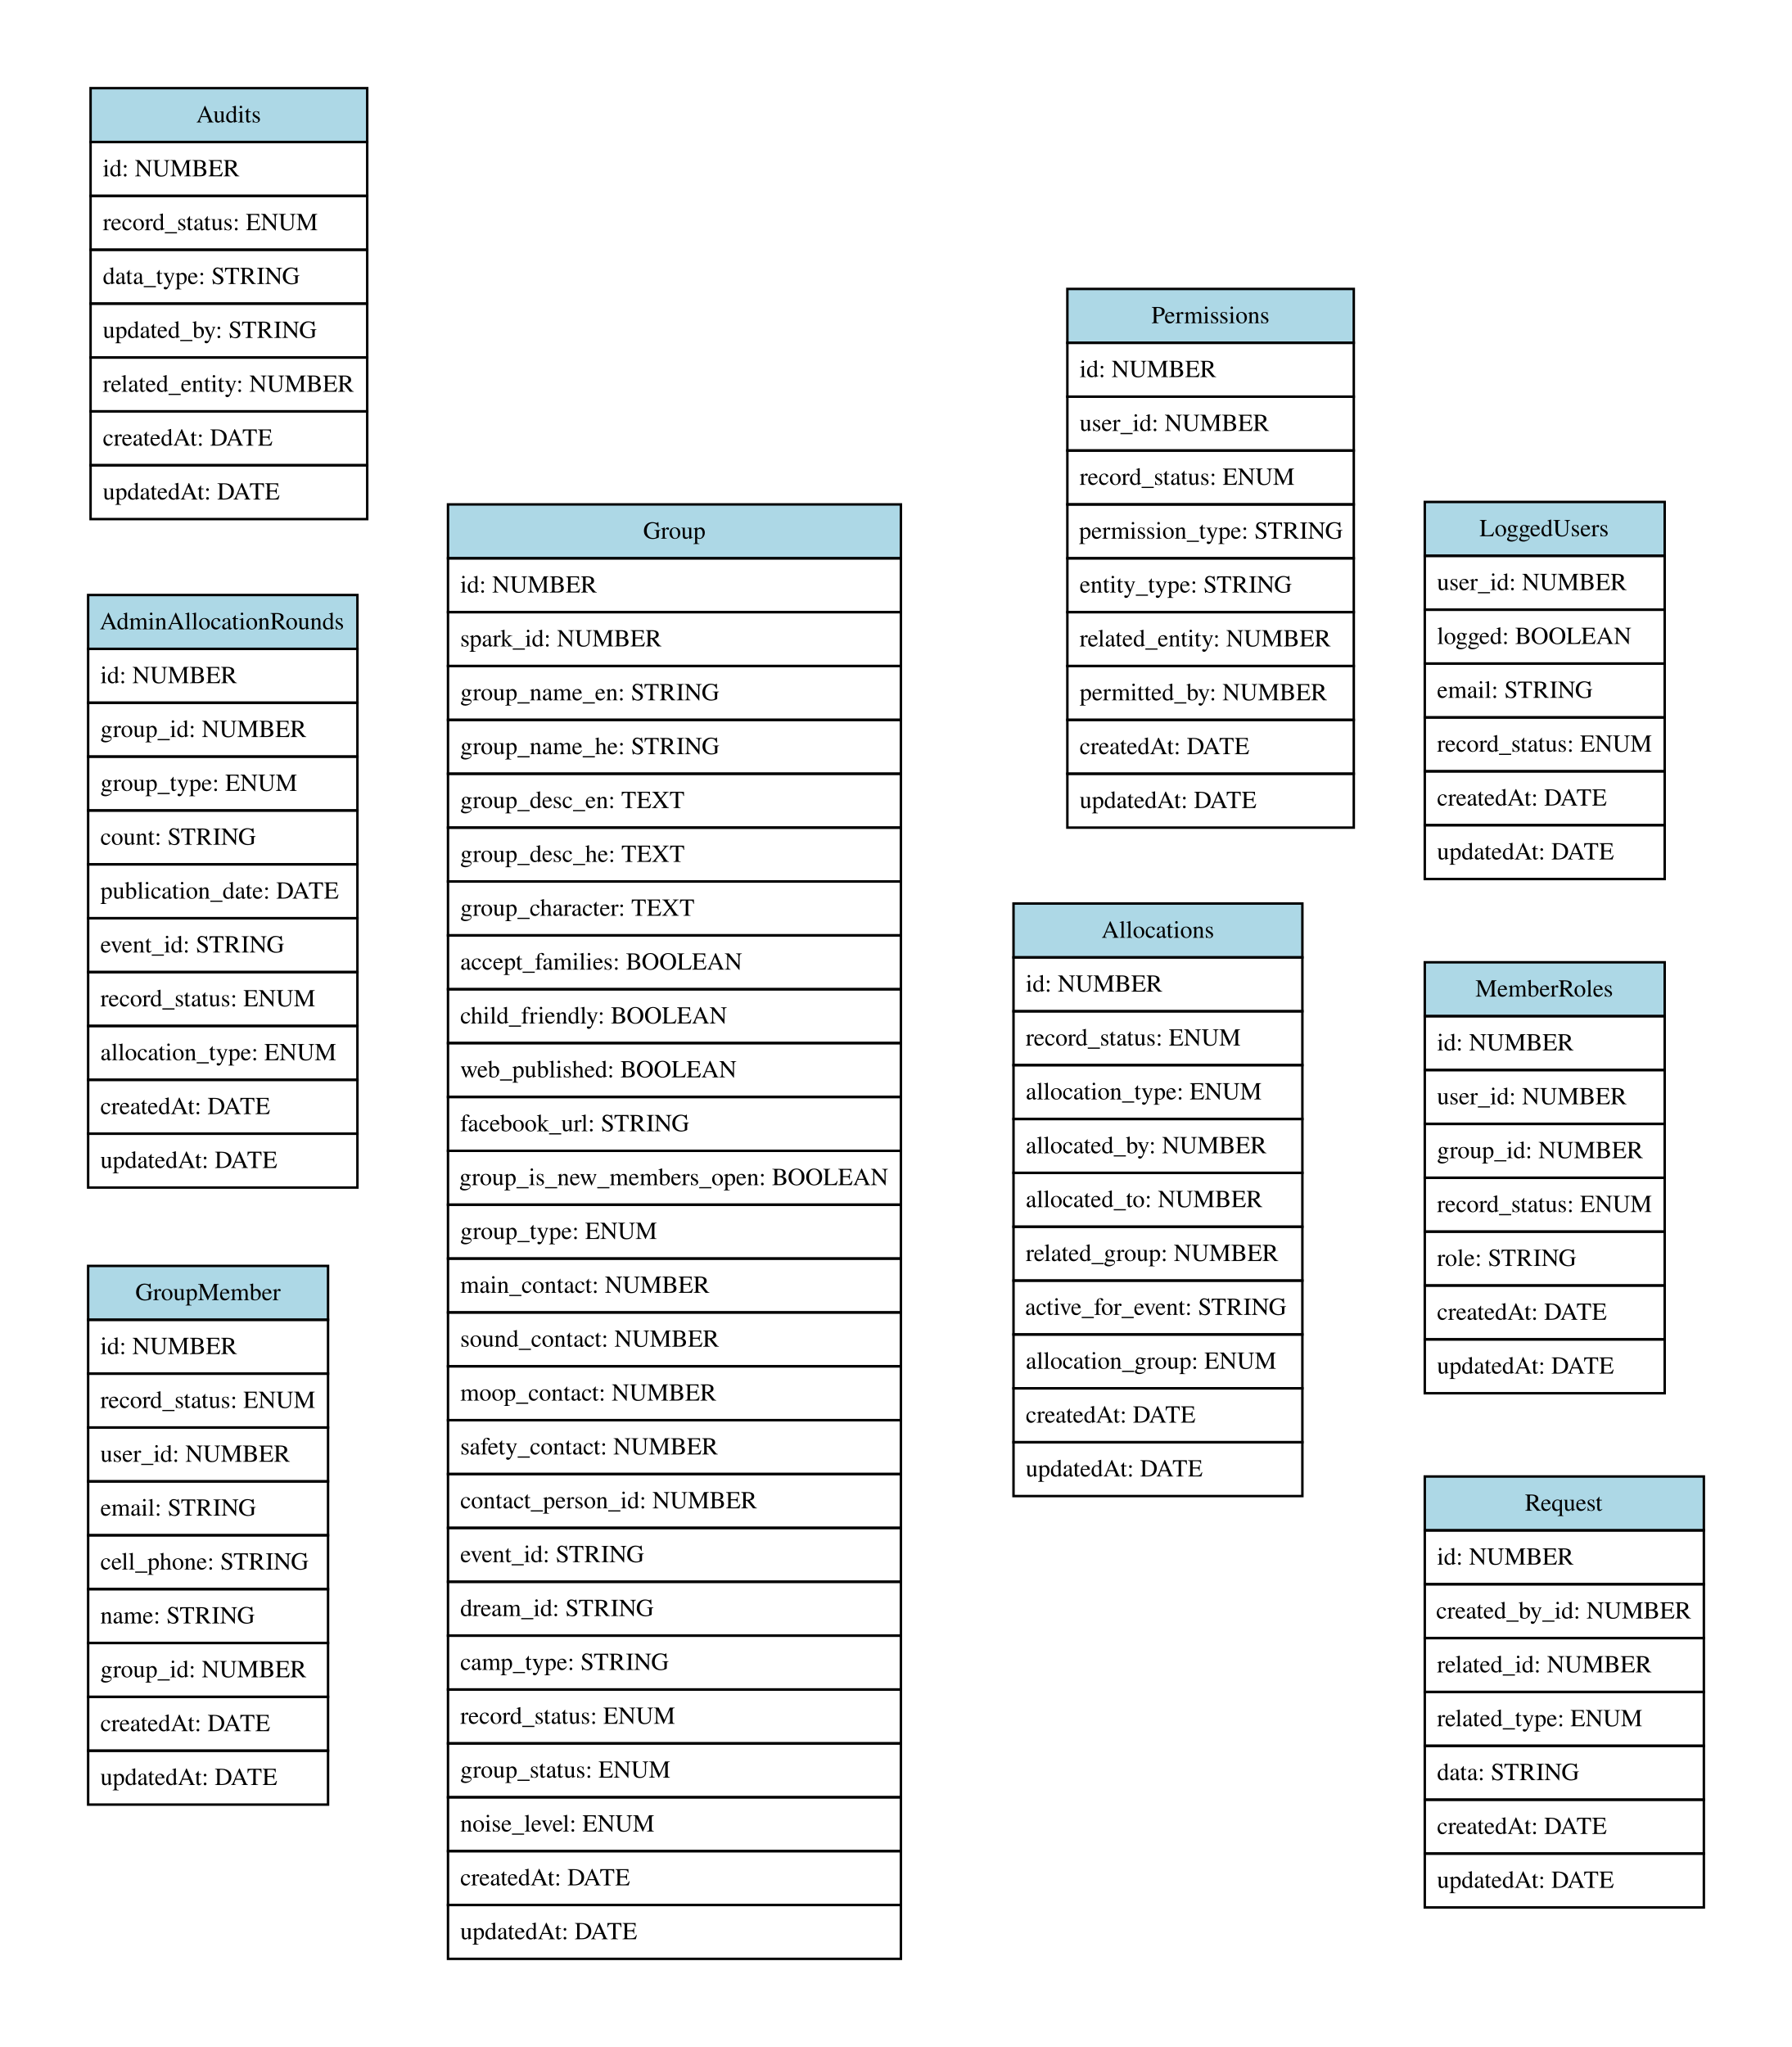
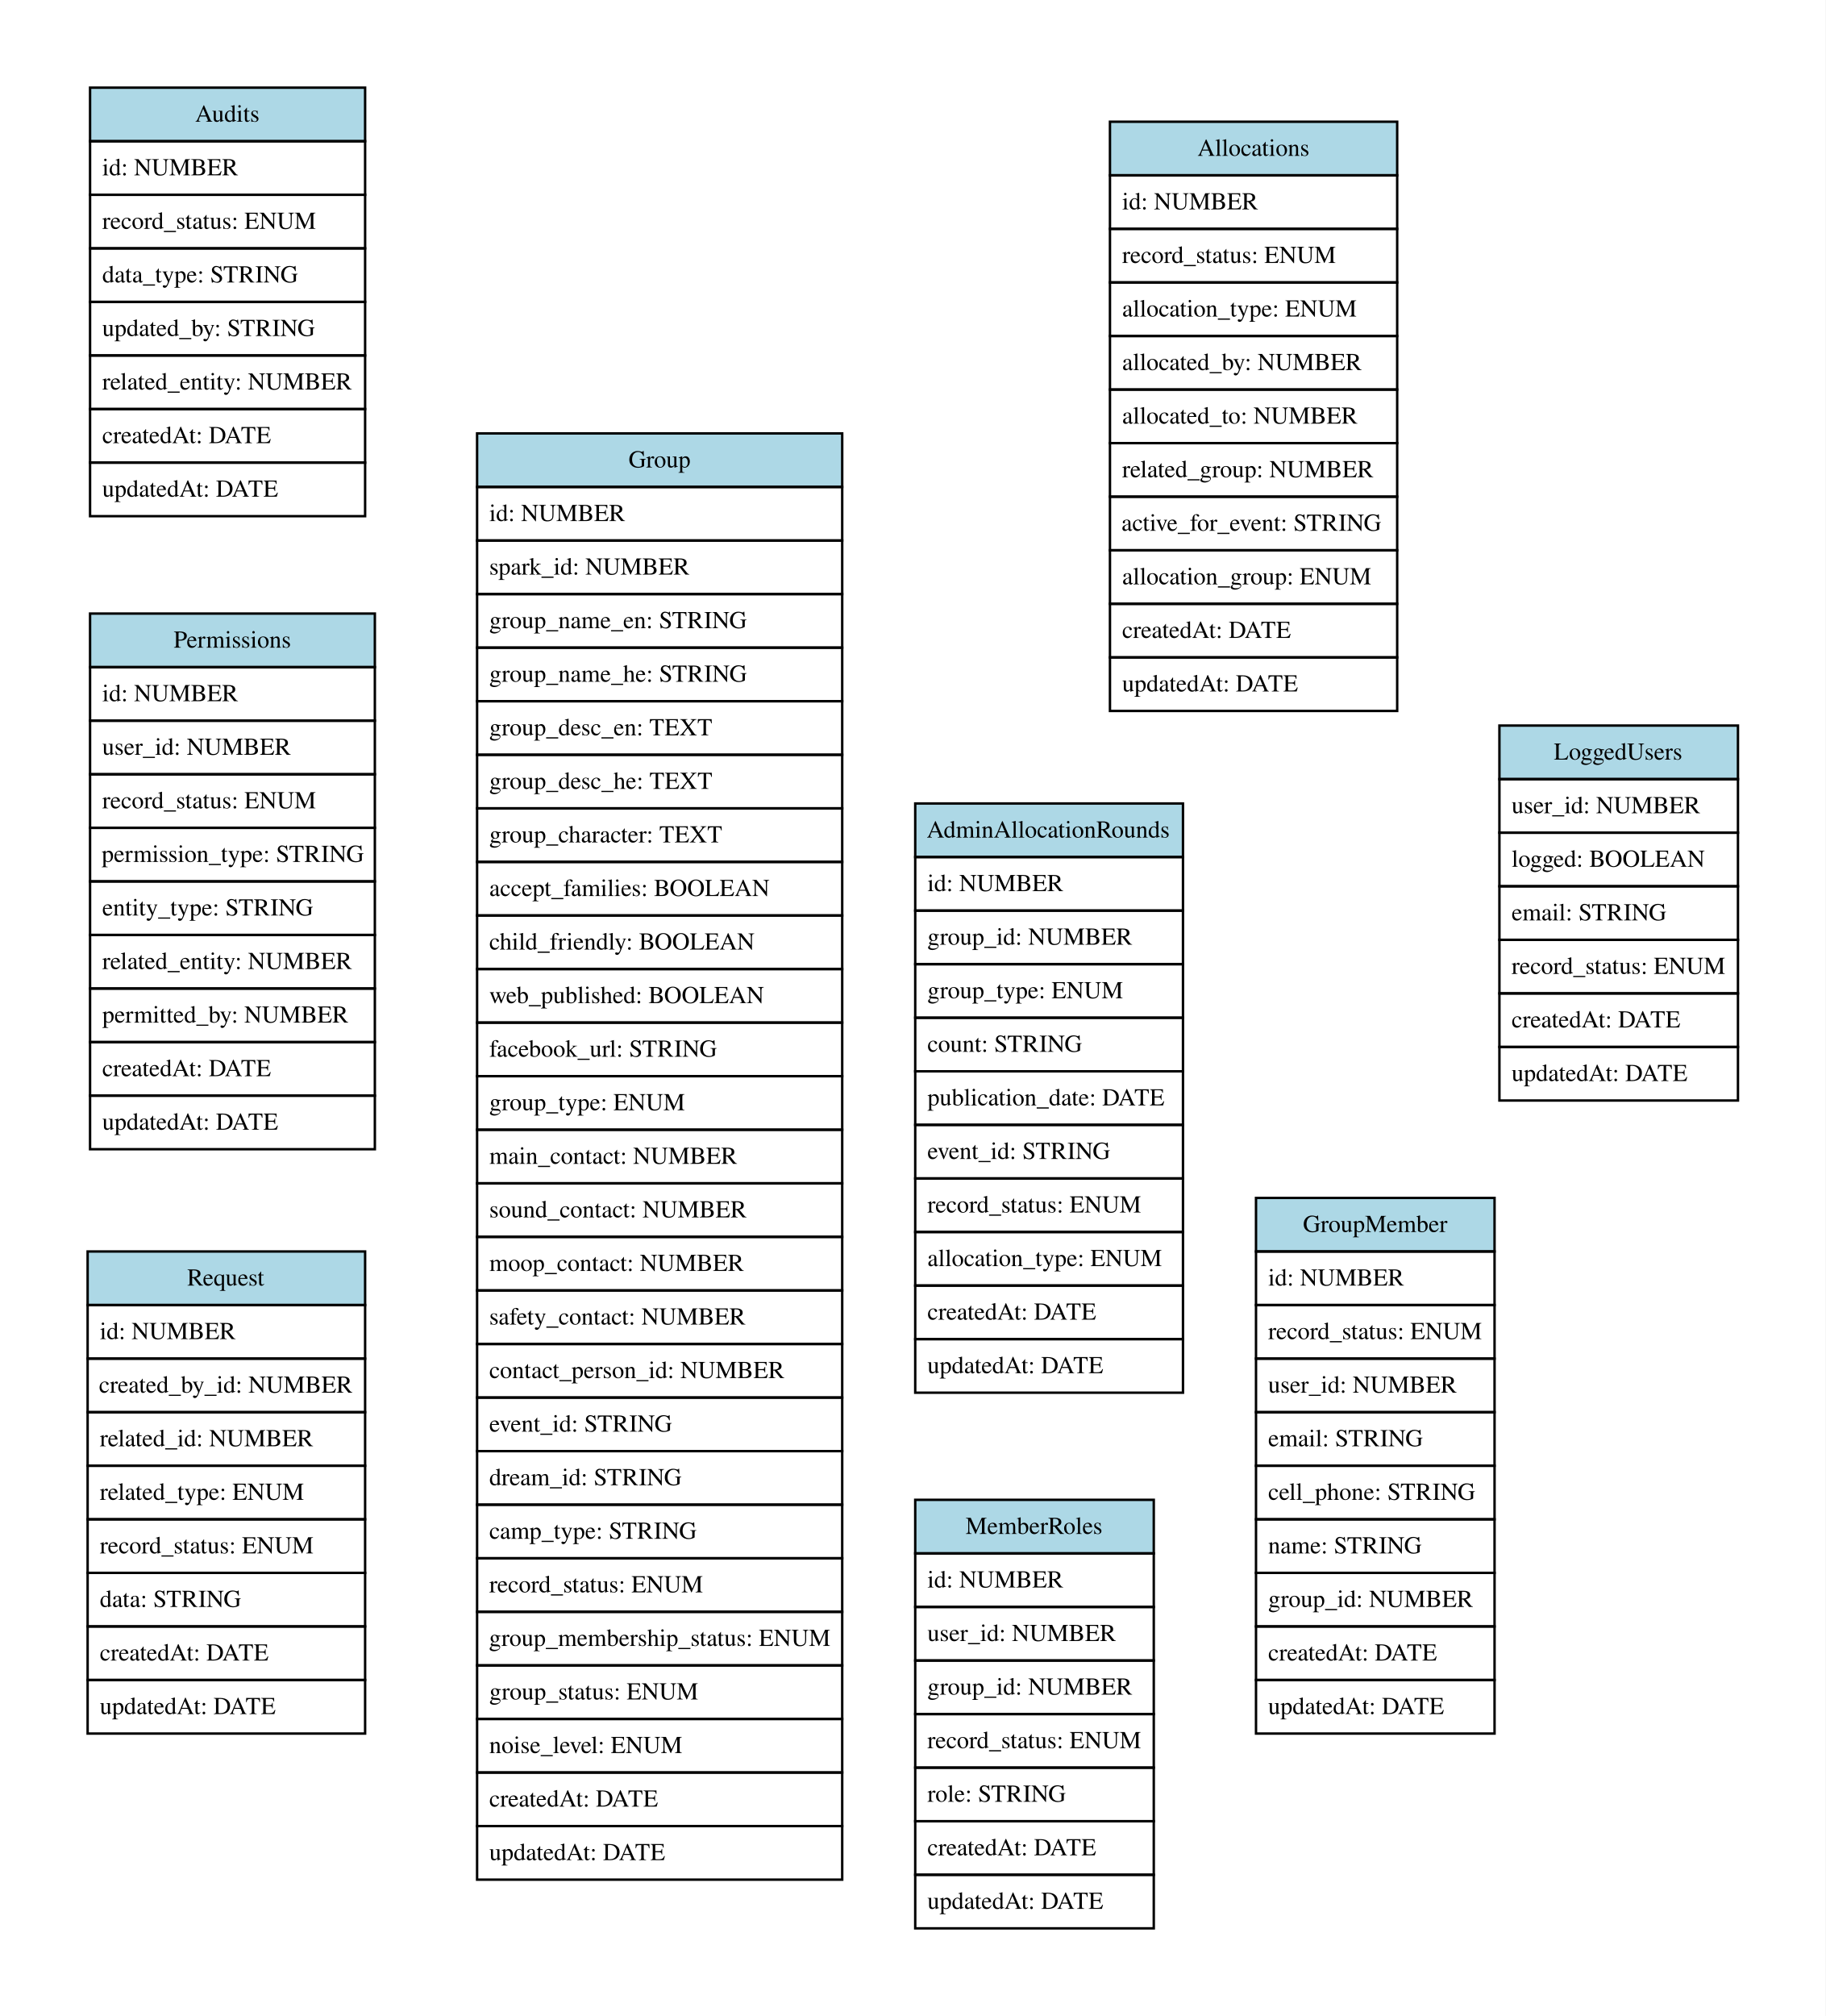
- <svg xmlns="http://www.w3.org/2000/svg" width="732pt" height="836pt" viewBox="0.00 0.00 732.00 836.00">
-   <g id="graph0" class="graph" transform="scale(1 1) rotate(0) translate(36 800)">
-     <polygon fill="#ffffff" stroke="transparent" points="-36,36 -36,-800 696,-800 696,36 -36,36" />
+ <svg xmlns="http://www.w3.org/2000/svg" width="750pt" height="828pt" viewBox="0.00 0.00 750.00 828.00">
+   <g id="graph0" class="graph" transform="scale(1 1) rotate(0) translate(36 792)">
+     <polygon fill="#ffffff" stroke="transparent" points="-36,36 -36,-792 714,-792 714,36 -36,36" />
    <g id="node1" class="node">
-       <polygon fill="#add8e6" stroke="transparent" points="1,-742 1,-764 114,-764 114,-742 1,-742" />
-       <polygon fill="none" stroke="#000000" points="1,-742 1,-764 114,-764 114,-742 1,-742" />
-       <text text-anchor="start" x="44.167" y="-750" font-family="Times,serif" font-size="10.00" fill="#000000">Audits</text>
-       <polygon fill="none" stroke="#000000" points="1,-720 1,-742 114,-742 114,-720 1,-720" />
-       <text text-anchor="start" x="6" y="-728" font-family="Times,serif" font-size="10.00" fill="#000000">id: NUMBER</text>
-       <polygon fill="none" stroke="#000000" points="1,-698 1,-720 114,-720 114,-698 1,-698" />
-       <text text-anchor="start" x="6" y="-706" font-family="Times,serif" font-size="10.00" fill="#000000">record_status: ENUM</text>
-       <polygon fill="none" stroke="#000000" points="1,-676 1,-698 114,-698 114,-676 1,-676" />
-       <text text-anchor="start" x="6" y="-684" font-family="Times,serif" font-size="10.00" fill="#000000">data_type: STRING</text>
-       <polygon fill="none" stroke="#000000" points="1,-654 1,-676 114,-676 114,-654 1,-654" />
-       <text text-anchor="start" x="6" y="-662" font-family="Times,serif" font-size="10.00" fill="#000000">updated_by: STRING</text>
-       <polygon fill="none" stroke="#000000" points="1,-632 1,-654 114,-654 114,-632 1,-632" />
-       <text text-anchor="start" x="5.984" y="-640" font-family="Times,serif" font-size="10.00" fill="#000000">related_entity: NUMBER</text>
-       <polygon fill="none" stroke="#000000" points="1,-610 1,-632 114,-632 114,-610 1,-610" />
-       <text text-anchor="start" x="6" y="-618" font-family="Times,serif" font-size="10.00" fill="#000000">createdAt: DATE</text>
-       <polygon fill="none" stroke="#000000" points="1,-588 1,-610 114,-610 114,-588 1,-588" />
-       <text text-anchor="start" x="6" y="-596" font-family="Times,serif" font-size="10.00" fill="#000000">updatedAt: DATE</text>
+       <polygon fill="#add8e6" stroke="transparent" points="1,-734 1,-756 114,-756 114,-734 1,-734" />
+       <polygon fill="none" stroke="#000000" points="1,-734 1,-756 114,-756 114,-734 1,-734" />
+       <text text-anchor="start" x="44.167" y="-742" font-family="Times,serif" font-size="10.00" fill="#000000">Audits</text>
+       <polygon fill="none" stroke="#000000" points="1,-712 1,-734 114,-734 114,-712 1,-712" />
+       <text text-anchor="start" x="6" y="-720" font-family="Times,serif" font-size="10.00" fill="#000000">id: NUMBER</text>
+       <polygon fill="none" stroke="#000000" points="1,-690 1,-712 114,-712 114,-690 1,-690" />
+       <text text-anchor="start" x="6" y="-698" font-family="Times,serif" font-size="10.00" fill="#000000">record_status: ENUM</text>
+       <polygon fill="none" stroke="#000000" points="1,-668 1,-690 114,-690 114,-668 1,-668" />
+       <text text-anchor="start" x="6" y="-676" font-family="Times,serif" font-size="10.00" fill="#000000">data_type: STRING</text>
+       <polygon fill="none" stroke="#000000" points="1,-646 1,-668 114,-668 114,-646 1,-646" />
+       <text text-anchor="start" x="6" y="-654" font-family="Times,serif" font-size="10.00" fill="#000000">updated_by: STRING</text>
+       <polygon fill="none" stroke="#000000" points="1,-624 1,-646 114,-646 114,-624 1,-624" />
+       <text text-anchor="start" x="5.984" y="-632" font-family="Times,serif" font-size="10.00" fill="#000000">related_entity: NUMBER</text>
+       <polygon fill="none" stroke="#000000" points="1,-602 1,-624 114,-624 114,-602 1,-602" />
+       <text text-anchor="start" x="6" y="-610" font-family="Times,serif" font-size="10.00" fill="#000000">createdAt: DATE</text>
+       <polygon fill="none" stroke="#000000" points="1,-580 1,-602 114,-602 114,-580 1,-580" />
+       <text text-anchor="start" x="6" y="-588" font-family="Times,serif" font-size="10.00" fill="#000000">updatedAt: DATE</text>
    </g>
    <g id="node2" class="node">
-       <polygon fill="#add8e6" stroke="transparent" points="147,-572 147,-594 332,-594 332,-572 147,-572" />
-       <polygon fill="none" stroke="#000000" points="147,-572 147,-594 332,-594 332,-572 147,-572" />
-       <text text-anchor="start" x="226.726" y="-580" font-family="Times,serif" font-size="10.00" fill="#000000">Group</text>
-       <polygon fill="none" stroke="#000000" points="147,-550 147,-572 332,-572 332,-550 147,-550" />
-       <text text-anchor="start" x="152" y="-558" font-family="Times,serif" font-size="10.00" fill="#000000">id: NUMBER</text>
-       <polygon fill="none" stroke="#000000" points="147,-528 147,-550 332,-550 332,-528 147,-528" />
-       <text text-anchor="start" x="152" y="-536" font-family="Times,serif" font-size="10.00" fill="#000000">spark_id: NUMBER</text>
-       <polygon fill="none" stroke="#000000" points="147,-506 147,-528 332,-528 332,-506 147,-506" />
-       <text text-anchor="start" x="152" y="-514" font-family="Times,serif" font-size="10.00" fill="#000000">group_name_en: STRING</text>
-       <polygon fill="none" stroke="#000000" points="147,-484 147,-506 332,-506 332,-484 147,-484" />
-       <text text-anchor="start" x="152" y="-492" font-family="Times,serif" font-size="10.00" fill="#000000">group_name_he: STRING</text>
-       <polygon fill="none" stroke="#000000" points="147,-462 147,-484 332,-484 332,-462 147,-462" />
-       <text text-anchor="start" x="152" y="-470" font-family="Times,serif" font-size="10.00" fill="#000000">group_desc_en: TEXT</text>
-       <polygon fill="none" stroke="#000000" points="147,-440 147,-462 332,-462 332,-440 147,-440" />
-       <text text-anchor="start" x="152" y="-448" font-family="Times,serif" font-size="10.00" fill="#000000">group_desc_he: TEXT</text>
-       <polygon fill="none" stroke="#000000" points="147,-418 147,-440 332,-440 332,-418 147,-418" />
-       <text text-anchor="start" x="152" y="-426" font-family="Times,serif" font-size="10.00" fill="#000000">group_character: TEXT</text>
-       <polygon fill="none" stroke="#000000" points="147,-396 147,-418 332,-418 332,-396 147,-396" />
-       <text text-anchor="start" x="152" y="-404" font-family="Times,serif" font-size="10.00" fill="#000000">accept_families: BOOLEAN</text>
-       <polygon fill="none" stroke="#000000" points="147,-374 147,-396 332,-396 332,-374 147,-374" />
-       <text text-anchor="start" x="152" y="-382" font-family="Times,serif" font-size="10.00" fill="#000000">child_friendly: BOOLEAN</text>
-       <polygon fill="none" stroke="#000000" points="147,-352 147,-374 332,-374 332,-352 147,-352" />
-       <text text-anchor="start" x="152" y="-360" font-family="Times,serif" font-size="10.00" fill="#000000">web_published: BOOLEAN</text>
-       <polygon fill="none" stroke="#000000" points="147,-330 147,-352 332,-352 332,-330 147,-330" />
-       <text text-anchor="start" x="152" y="-338" font-family="Times,serif" font-size="10.00" fill="#000000">facebook_url: STRING</text>
-       <polygon fill="none" stroke="#000000" points="147,-308 147,-330 332,-330 332,-308 147,-308" />
-       <text text-anchor="start" x="151.605" y="-316" font-family="Times,serif" font-size="10.00" fill="#000000">group_is_new_members_open: BOOLEAN</text>
-       <polygon fill="none" stroke="#000000" points="147,-286 147,-308 332,-308 332,-286 147,-286" />
-       <text text-anchor="start" x="152" y="-294" font-family="Times,serif" font-size="10.00" fill="#000000">group_type: ENUM</text>
-       <polygon fill="none" stroke="#000000" points="147,-264 147,-286 332,-286 332,-264 147,-264" />
-       <text text-anchor="start" x="152" y="-272" font-family="Times,serif" font-size="10.00" fill="#000000">main_contact: NUMBER</text>
-       <polygon fill="none" stroke="#000000" points="147,-242 147,-264 332,-264 332,-242 147,-242" />
-       <text text-anchor="start" x="152" y="-250" font-family="Times,serif" font-size="10.00" fill="#000000">sound_contact: NUMBER</text>
-       <polygon fill="none" stroke="#000000" points="147,-220 147,-242 332,-242 332,-220 147,-220" />
-       <text text-anchor="start" x="152" y="-228" font-family="Times,serif" font-size="10.00" fill="#000000">moop_contact: NUMBER</text>
-       <polygon fill="none" stroke="#000000" points="147,-198 147,-220 332,-220 332,-198 147,-198" />
-       <text text-anchor="start" x="152" y="-206" font-family="Times,serif" font-size="10.00" fill="#000000">safety_contact: NUMBER</text>
-       <polygon fill="none" stroke="#000000" points="147,-176 147,-198 332,-198 332,-176 147,-176" />
-       <text text-anchor="start" x="152" y="-184" font-family="Times,serif" font-size="10.00" fill="#000000">contact_person_id: NUMBER</text>
-       <polygon fill="none" stroke="#000000" points="147,-154 147,-176 332,-176 332,-154 147,-154" />
-       <text text-anchor="start" x="152" y="-162" font-family="Times,serif" font-size="10.00" fill="#000000">event_id: STRING</text>
-       <polygon fill="none" stroke="#000000" points="147,-132 147,-154 332,-154 332,-132 147,-132" />
-       <text text-anchor="start" x="152" y="-140" font-family="Times,serif" font-size="10.00" fill="#000000">dream_id: STRING</text>
-       <polygon fill="none" stroke="#000000" points="147,-110 147,-132 332,-132 332,-110 147,-110" />
-       <text text-anchor="start" x="152" y="-118" font-family="Times,serif" font-size="10.00" fill="#000000">camp_type: STRING</text>
-       <polygon fill="none" stroke="#000000" points="147,-88 147,-110 332,-110 332,-88 147,-88" />
-       <text text-anchor="start" x="152" y="-96" font-family="Times,serif" font-size="10.00" fill="#000000">record_status: ENUM</text>
-       <polygon fill="none" stroke="#000000" points="147,-66 147,-88 332,-88 332,-66 147,-66" />
-       <text text-anchor="start" x="152" y="-74" font-family="Times,serif" font-size="10.00" fill="#000000">group_status: ENUM</text>
-       <polygon fill="none" stroke="#000000" points="147,-44 147,-66 332,-66 332,-44 147,-44" />
-       <text text-anchor="start" x="152" y="-52" font-family="Times,serif" font-size="10.00" fill="#000000">noise_level: ENUM</text>
-       <polygon fill="none" stroke="#000000" points="147,-22 147,-44 332,-44 332,-22 147,-22" />
-       <text text-anchor="start" x="152" y="-30" font-family="Times,serif" font-size="10.00" fill="#000000">createdAt: DATE</text>
-       <polygon fill="none" stroke="#000000" points="147,0 147,-22 332,-22 332,0 147,0" />
-       <text text-anchor="start" x="152" y="-8" font-family="Times,serif" font-size="10.00" fill="#000000">updatedAt: DATE</text>
+       <polygon fill="#add8e6" stroke="transparent" points="160,-592 160,-614 310,-614 310,-592 160,-592" />
+       <polygon fill="none" stroke="#000000" points="160,-592 160,-614 310,-614 310,-592 160,-592" />
+       <text text-anchor="start" x="222.226" y="-600" font-family="Times,serif" font-size="10.00" fill="#000000">Group</text>
+       <polygon fill="none" stroke="#000000" points="160,-570 160,-592 310,-592 310,-570 160,-570" />
+       <text text-anchor="start" x="165" y="-578" font-family="Times,serif" font-size="10.00" fill="#000000">id: NUMBER</text>
+       <polygon fill="none" stroke="#000000" points="160,-548 160,-570 310,-570 310,-548 160,-548" />
+       <text text-anchor="start" x="165" y="-556" font-family="Times,serif" font-size="10.00" fill="#000000">spark_id: NUMBER</text>
+       <polygon fill="none" stroke="#000000" points="160,-526 160,-548 310,-548 310,-526 160,-526" />
+       <text text-anchor="start" x="165" y="-534" font-family="Times,serif" font-size="10.00" fill="#000000">group_name_en: STRING</text>
+       <polygon fill="none" stroke="#000000" points="160,-504 160,-526 310,-526 310,-504 160,-504" />
+       <text text-anchor="start" x="165" y="-512" font-family="Times,serif" font-size="10.00" fill="#000000">group_name_he: STRING</text>
+       <polygon fill="none" stroke="#000000" points="160,-482 160,-504 310,-504 310,-482 160,-482" />
+       <text text-anchor="start" x="165" y="-490" font-family="Times,serif" font-size="10.00" fill="#000000">group_desc_en: TEXT</text>
+       <polygon fill="none" stroke="#000000" points="160,-460 160,-482 310,-482 310,-460 160,-460" />
+       <text text-anchor="start" x="165" y="-468" font-family="Times,serif" font-size="10.00" fill="#000000">group_desc_he: TEXT</text>
+       <polygon fill="none" stroke="#000000" points="160,-438 160,-460 310,-460 310,-438 160,-438" />
+       <text text-anchor="start" x="165" y="-446" font-family="Times,serif" font-size="10.00" fill="#000000">group_character: TEXT</text>
+       <polygon fill="none" stroke="#000000" points="160,-416 160,-438 310,-438 310,-416 160,-416" />
+       <text text-anchor="start" x="165" y="-424" font-family="Times,serif" font-size="10.00" fill="#000000">accept_families: BOOLEAN</text>
+       <polygon fill="none" stroke="#000000" points="160,-394 160,-416 310,-416 310,-394 160,-394" />
+       <text text-anchor="start" x="165" y="-402" font-family="Times,serif" font-size="10.00" fill="#000000">child_friendly: BOOLEAN</text>
+       <polygon fill="none" stroke="#000000" points="160,-372 160,-394 310,-394 310,-372 160,-372" />
+       <text text-anchor="start" x="165" y="-380" font-family="Times,serif" font-size="10.00" fill="#000000">web_published: BOOLEAN</text>
+       <polygon fill="none" stroke="#000000" points="160,-350 160,-372 310,-372 310,-350 160,-350" />
+       <text text-anchor="start" x="165" y="-358" font-family="Times,serif" font-size="10.00" fill="#000000">facebook_url: STRING</text>
+       <polygon fill="none" stroke="#000000" points="160,-328 160,-350 310,-350 310,-328 160,-328" />
+       <text text-anchor="start" x="165" y="-336" font-family="Times,serif" font-size="10.00" fill="#000000">group_type: ENUM</text>
+       <polygon fill="none" stroke="#000000" points="160,-306 160,-328 310,-328 310,-306 160,-306" />
+       <text text-anchor="start" x="165" y="-314" font-family="Times,serif" font-size="10.00" fill="#000000">main_contact: NUMBER</text>
+       <polygon fill="none" stroke="#000000" points="160,-284 160,-306 310,-306 310,-284 160,-284" />
+       <text text-anchor="start" x="165" y="-292" font-family="Times,serif" font-size="10.00" fill="#000000">sound_contact: NUMBER</text>
+       <polygon fill="none" stroke="#000000" points="160,-262 160,-284 310,-284 310,-262 160,-262" />
+       <text text-anchor="start" x="165" y="-270" font-family="Times,serif" font-size="10.00" fill="#000000">moop_contact: NUMBER</text>
+       <polygon fill="none" stroke="#000000" points="160,-240 160,-262 310,-262 310,-240 160,-240" />
+       <text text-anchor="start" x="165" y="-248" font-family="Times,serif" font-size="10.00" fill="#000000">safety_contact: NUMBER</text>
+       <polygon fill="none" stroke="#000000" points="160,-218 160,-240 310,-240 310,-218 160,-218" />
+       <text text-anchor="start" x="165" y="-226" font-family="Times,serif" font-size="10.00" fill="#000000">contact_person_id: NUMBER</text>
+       <polygon fill="none" stroke="#000000" points="160,-196 160,-218 310,-218 310,-196 160,-196" />
+       <text text-anchor="start" x="165" y="-204" font-family="Times,serif" font-size="10.00" fill="#000000">event_id: STRING</text>
+       <polygon fill="none" stroke="#000000" points="160,-174 160,-196 310,-196 310,-174 160,-174" />
+       <text text-anchor="start" x="165" y="-182" font-family="Times,serif" font-size="10.00" fill="#000000">dream_id: STRING</text>
+       <polygon fill="none" stroke="#000000" points="160,-152 160,-174 310,-174 310,-152 160,-152" />
+       <text text-anchor="start" x="165" y="-160" font-family="Times,serif" font-size="10.00" fill="#000000">camp_type: STRING</text>
+       <polygon fill="none" stroke="#000000" points="160,-130 160,-152 310,-152 310,-130 160,-130" />
+       <text text-anchor="start" x="165" y="-138" font-family="Times,serif" font-size="10.00" fill="#000000">record_status: ENUM</text>
+       <polygon fill="none" stroke="#000000" points="160,-108 160,-130 310,-130 310,-108 160,-108" />
+       <text text-anchor="start" x="164.874" y="-116" font-family="Times,serif" font-size="10.00" fill="#000000">group_membership_status: ENUM</text>
+       <polygon fill="none" stroke="#000000" points="160,-86 160,-108 310,-108 310,-86 160,-86" />
+       <text text-anchor="start" x="165" y="-94" font-family="Times,serif" font-size="10.00" fill="#000000">group_status: ENUM</text>
+       <polygon fill="none" stroke="#000000" points="160,-64 160,-86 310,-86 310,-64 160,-64" />
+       <text text-anchor="start" x="165" y="-72" font-family="Times,serif" font-size="10.00" fill="#000000">noise_level: ENUM</text>
+       <polygon fill="none" stroke="#000000" points="160,-42 160,-64 310,-64 310,-42 160,-42" />
+       <text text-anchor="start" x="165" y="-50" font-family="Times,serif" font-size="10.00" fill="#000000">createdAt: DATE</text>
+       <polygon fill="none" stroke="#000000" points="160,-20 160,-42 310,-42 310,-20 160,-20" />
+       <text text-anchor="start" x="165" y="-28" font-family="Times,serif" font-size="10.00" fill="#000000">updatedAt: DATE</text>
    </g>
    <g id="node3" class="node">
-       <polygon fill="#add8e6" stroke="transparent" points="0,-261 0,-283 98,-283 98,-261 0,-261" />
-       <polygon fill="none" stroke="#000000" points="0,-261 0,-283 98,-283 98,-261 0,-261" />
-       <text text-anchor="start" x="19.288" y="-269" font-family="Times,serif" font-size="10.00" fill="#000000">GroupMember</text>
-       <polygon fill="none" stroke="#000000" points="0,-239 0,-261 98,-261 98,-239 0,-239" />
-       <text text-anchor="start" x="5" y="-247" font-family="Times,serif" font-size="10.00" fill="#000000">id: NUMBER</text>
-       <polygon fill="none" stroke="#000000" points="0,-217 0,-239 98,-239 98,-217 0,-217" />
-       <text text-anchor="start" x="4.987" y="-225" font-family="Times,serif" font-size="10.00" fill="#000000">record_status: ENUM</text>
-       <polygon fill="none" stroke="#000000" points="0,-195 0,-217 98,-217 98,-195 0,-195" />
-       <text text-anchor="start" x="5" y="-203" font-family="Times,serif" font-size="10.00" fill="#000000">user_id: NUMBER</text>
-       <polygon fill="none" stroke="#000000" points="0,-173 0,-195 98,-195 98,-173 0,-173" />
-       <text text-anchor="start" x="5" y="-181" font-family="Times,serif" font-size="10.00" fill="#000000">email: STRING</text>
-       <polygon fill="none" stroke="#000000" points="0,-151 0,-173 98,-173 98,-151 0,-151" />
-       <text text-anchor="start" x="5" y="-159" font-family="Times,serif" font-size="10.00" fill="#000000">cell_phone: STRING</text>
-       <polygon fill="none" stroke="#000000" points="0,-129 0,-151 98,-151 98,-129 0,-129" />
-       <text text-anchor="start" x="5" y="-137" font-family="Times,serif" font-size="10.00" fill="#000000">name: STRING</text>
-       <polygon fill="none" stroke="#000000" points="0,-107 0,-129 98,-129 98,-107 0,-107" />
-       <text text-anchor="start" x="5" y="-115" font-family="Times,serif" font-size="10.00" fill="#000000">group_id: NUMBER</text>
-       <polygon fill="none" stroke="#000000" points="0,-85 0,-107 98,-107 98,-85 0,-85" />
-       <text text-anchor="start" x="5" y="-93" font-family="Times,serif" font-size="10.00" fill="#000000">createdAt: DATE</text>
-       <polygon fill="none" stroke="#000000" points="0,-63 0,-85 98,-85 98,-63 0,-63" />
-       <text text-anchor="start" x="5" y="-71" font-family="Times,serif" font-size="10.00" fill="#000000">updatedAt: DATE</text>
+       <polygon fill="#add8e6" stroke="transparent" points="480,-278 480,-300 578,-300 578,-278 480,-278" />
+       <polygon fill="none" stroke="#000000" points="480,-278 480,-300 578,-300 578,-278 480,-278" />
+       <text text-anchor="start" x="499.288" y="-286" font-family="Times,serif" font-size="10.00" fill="#000000">GroupMember</text>
+       <polygon fill="none" stroke="#000000" points="480,-256 480,-278 578,-278 578,-256 480,-256" />
+       <text text-anchor="start" x="485" y="-264" font-family="Times,serif" font-size="10.00" fill="#000000">id: NUMBER</text>
+       <polygon fill="none" stroke="#000000" points="480,-234 480,-256 578,-256 578,-234 480,-234" />
+       <text text-anchor="start" x="484.987" y="-242" font-family="Times,serif" font-size="10.00" fill="#000000">record_status: ENUM</text>
+       <polygon fill="none" stroke="#000000" points="480,-212 480,-234 578,-234 578,-212 480,-212" />
+       <text text-anchor="start" x="485" y="-220" font-family="Times,serif" font-size="10.00" fill="#000000">user_id: NUMBER</text>
+       <polygon fill="none" stroke="#000000" points="480,-190 480,-212 578,-212 578,-190 480,-190" />
+       <text text-anchor="start" x="485" y="-198" font-family="Times,serif" font-size="10.00" fill="#000000">email: STRING</text>
+       <polygon fill="none" stroke="#000000" points="480,-168 480,-190 578,-190 578,-168 480,-168" />
+       <text text-anchor="start" x="485" y="-176" font-family="Times,serif" font-size="10.00" fill="#000000">cell_phone: STRING</text>
+       <polygon fill="none" stroke="#000000" points="480,-146 480,-168 578,-168 578,-146 480,-146" />
+       <text text-anchor="start" x="485" y="-154" font-family="Times,serif" font-size="10.00" fill="#000000">name: STRING</text>
+       <polygon fill="none" stroke="#000000" points="480,-124 480,-146 578,-146 578,-124 480,-124" />
+       <text text-anchor="start" x="485" y="-132" font-family="Times,serif" font-size="10.00" fill="#000000">group_id: NUMBER</text>
+       <polygon fill="none" stroke="#000000" points="480,-102 480,-124 578,-124 578,-102 480,-102" />
+       <text text-anchor="start" x="485" y="-110" font-family="Times,serif" font-size="10.00" fill="#000000">createdAt: DATE</text>
+       <polygon fill="none" stroke="#000000" points="480,-80 480,-102 578,-102 578,-80 480,-80" />
+       <text text-anchor="start" x="485" y="-88" font-family="Times,serif" font-size="10.00" fill="#000000">updatedAt: DATE</text>
    </g>
    <g id="node4" class="node">
-       <polygon fill="#add8e6" stroke="transparent" points="378,-409 378,-431 496,-431 496,-409 378,-409" />
-       <polygon fill="none" stroke="#000000" points="378,-409 378,-431 496,-431 496,-409 378,-409" />
-       <text text-anchor="start" x="413.949" y="-417" font-family="Times,serif" font-size="10.00" fill="#000000">Allocations</text>
-       <polygon fill="none" stroke="#000000" points="378,-387 378,-409 496,-409 496,-387 378,-387" />
-       <text text-anchor="start" x="383" y="-395" font-family="Times,serif" font-size="10.00" fill="#000000">id: NUMBER</text>
-       <polygon fill="none" stroke="#000000" points="378,-365 378,-387 496,-387 496,-365 378,-365" />
-       <text text-anchor="start" x="383" y="-373" font-family="Times,serif" font-size="10.00" fill="#000000">record_status: ENUM</text>
-       <polygon fill="none" stroke="#000000" points="378,-343 378,-365 496,-365 496,-343 378,-343" />
-       <text text-anchor="start" x="383" y="-351" font-family="Times,serif" font-size="10.00" fill="#000000">allocation_type: ENUM</text>
-       <polygon fill="none" stroke="#000000" points="378,-321 378,-343 496,-343 496,-321 378,-321" />
-       <text text-anchor="start" x="383" y="-329" font-family="Times,serif" font-size="10.00" fill="#000000">allocated_by: NUMBER</text>
-       <polygon fill="none" stroke="#000000" points="378,-299 378,-321 496,-321 496,-299 378,-299" />
-       <text text-anchor="start" x="383" y="-307" font-family="Times,serif" font-size="10.00" fill="#000000">allocated_to: NUMBER</text>
-       <polygon fill="none" stroke="#000000" points="378,-277 378,-299 496,-299 496,-277 378,-277" />
-       <text text-anchor="start" x="383" y="-285" font-family="Times,serif" font-size="10.00" fill="#000000">related_group: NUMBER</text>
-       <polygon fill="none" stroke="#000000" points="378,-255 378,-277 496,-277 496,-255 378,-255" />
-       <text text-anchor="start" x="382.714" y="-263" font-family="Times,serif" font-size="10.00" fill="#000000">active_for_event: STRING</text>
-       <polygon fill="none" stroke="#000000" points="378,-233 378,-255 496,-255 496,-233 378,-233" />
-       <text text-anchor="start" x="383" y="-241" font-family="Times,serif" font-size="10.00" fill="#000000">allocation_group: ENUM</text>
-       <polygon fill="none" stroke="#000000" points="378,-211 378,-233 496,-233 496,-211 378,-211" />
-       <text text-anchor="start" x="383" y="-219" font-family="Times,serif" font-size="10.00" fill="#000000">createdAt: DATE</text>
-       <polygon fill="none" stroke="#000000" points="378,-189 378,-211 496,-211 496,-189 378,-189" />
-       <text text-anchor="start" x="383" y="-197" font-family="Times,serif" font-size="10.00" fill="#000000">updatedAt: DATE</text>
+       <polygon fill="#add8e6" stroke="transparent" points="420,-720 420,-742 538,-742 538,-720 420,-720" />
+       <polygon fill="none" stroke="#000000" points="420,-720 420,-742 538,-742 538,-720 420,-720" />
+       <text text-anchor="start" x="455.949" y="-728" font-family="Times,serif" font-size="10.00" fill="#000000">Allocations</text>
+       <polygon fill="none" stroke="#000000" points="420,-698 420,-720 538,-720 538,-698 420,-698" />
+       <text text-anchor="start" x="425" y="-706" font-family="Times,serif" font-size="10.00" fill="#000000">id: NUMBER</text>
+       <polygon fill="none" stroke="#000000" points="420,-676 420,-698 538,-698 538,-676 420,-676" />
+       <text text-anchor="start" x="425" y="-684" font-family="Times,serif" font-size="10.00" fill="#000000">record_status: ENUM</text>
+       <polygon fill="none" stroke="#000000" points="420,-654 420,-676 538,-676 538,-654 420,-654" />
+       <text text-anchor="start" x="425" y="-662" font-family="Times,serif" font-size="10.00" fill="#000000">allocation_type: ENUM</text>
+       <polygon fill="none" stroke="#000000" points="420,-632 420,-654 538,-654 538,-632 420,-632" />
+       <text text-anchor="start" x="425" y="-640" font-family="Times,serif" font-size="10.00" fill="#000000">allocated_by: NUMBER</text>
+       <polygon fill="none" stroke="#000000" points="420,-610 420,-632 538,-632 538,-610 420,-610" />
+       <text text-anchor="start" x="425" y="-618" font-family="Times,serif" font-size="10.00" fill="#000000">allocated_to: NUMBER</text>
+       <polygon fill="none" stroke="#000000" points="420,-588 420,-610 538,-610 538,-588 420,-588" />
+       <text text-anchor="start" x="425" y="-596" font-family="Times,serif" font-size="10.00" fill="#000000">related_group: NUMBER</text>
+       <polygon fill="none" stroke="#000000" points="420,-566 420,-588 538,-588 538,-566 420,-566" />
+       <text text-anchor="start" x="424.714" y="-574" font-family="Times,serif" font-size="10.00" fill="#000000">active_for_event: STRING</text>
+       <polygon fill="none" stroke="#000000" points="420,-544 420,-566 538,-566 538,-544 420,-544" />
+       <text text-anchor="start" x="425" y="-552" font-family="Times,serif" font-size="10.00" fill="#000000">allocation_group: ENUM</text>
+       <polygon fill="none" stroke="#000000" points="420,-522 420,-544 538,-544 538,-522 420,-522" />
+       <text text-anchor="start" x="425" y="-530" font-family="Times,serif" font-size="10.00" fill="#000000">createdAt: DATE</text>
+       <polygon fill="none" stroke="#000000" points="420,-500 420,-522 538,-522 538,-500 420,-500" />
+       <text text-anchor="start" x="425" y="-508" font-family="Times,serif" font-size="10.00" fill="#000000">updatedAt: DATE</text>
    </g>
    <g id="node5" class="node">
-       <polygon fill="#add8e6" stroke="transparent" points="400,-660 400,-682 517,-682 517,-660 400,-660" />
-       <polygon fill="none" stroke="#000000" points="400,-660 400,-682 517,-682 517,-660 400,-660" />
-       <text text-anchor="start" x="434.334" y="-668" font-family="Times,serif" font-size="10.00" fill="#000000">Permissions</text>
-       <polygon fill="none" stroke="#000000" points="400,-638 400,-660 517,-660 517,-638 400,-638" />
-       <text text-anchor="start" x="405" y="-646" font-family="Times,serif" font-size="10.00" fill="#000000">id: NUMBER</text>
-       <polygon fill="none" stroke="#000000" points="400,-616 400,-638 517,-638 517,-616 400,-616" />
-       <text text-anchor="start" x="405" y="-624" font-family="Times,serif" font-size="10.00" fill="#000000">user_id: NUMBER</text>
-       <polygon fill="none" stroke="#000000" points="400,-594 400,-616 517,-616 517,-594 400,-594" />
-       <text text-anchor="start" x="405" y="-602" font-family="Times,serif" font-size="10.00" fill="#000000">record_status: ENUM</text>
-       <polygon fill="none" stroke="#000000" points="400,-572 400,-594 517,-594 517,-572 400,-572" />
-       <text text-anchor="start" x="404.758" y="-580" font-family="Times,serif" font-size="10.00" fill="#000000">permission_type: STRING</text>
-       <polygon fill="none" stroke="#000000" points="400,-550 400,-572 517,-572 517,-550 400,-550" />
-       <text text-anchor="start" x="405" y="-558" font-family="Times,serif" font-size="10.00" fill="#000000">entity_type: STRING</text>
-       <polygon fill="none" stroke="#000000" points="400,-528 400,-550 517,-550 517,-528 400,-528" />
-       <text text-anchor="start" x="405" y="-536" font-family="Times,serif" font-size="10.00" fill="#000000">related_entity: NUMBER</text>
-       <polygon fill="none" stroke="#000000" points="400,-506 400,-528 517,-528 517,-506 400,-506" />
-       <text text-anchor="start" x="405" y="-514" font-family="Times,serif" font-size="10.00" fill="#000000">permitted_by: NUMBER</text>
-       <polygon fill="none" stroke="#000000" points="400,-484 400,-506 517,-506 517,-484 400,-484" />
-       <text text-anchor="start" x="405" y="-492" font-family="Times,serif" font-size="10.00" fill="#000000">createdAt: DATE</text>
-       <polygon fill="none" stroke="#000000" points="400,-462 400,-484 517,-484 517,-462 400,-462" />
-       <text text-anchor="start" x="405" y="-470" font-family="Times,serif" font-size="10.00" fill="#000000">updatedAt: DATE</text>
+       <polygon fill="#add8e6" stroke="transparent" points="1,-518 1,-540 118,-540 118,-518 1,-518" />
+       <polygon fill="none" stroke="#000000" points="1,-518 1,-540 118,-540 118,-518 1,-518" />
+       <text text-anchor="start" x="35.334" y="-526" font-family="Times,serif" font-size="10.00" fill="#000000">Permissions</text>
+       <polygon fill="none" stroke="#000000" points="1,-496 1,-518 118,-518 118,-496 1,-496" />
+       <text text-anchor="start" x="6" y="-504" font-family="Times,serif" font-size="10.00" fill="#000000">id: NUMBER</text>
+       <polygon fill="none" stroke="#000000" points="1,-474 1,-496 118,-496 118,-474 1,-474" />
+       <text text-anchor="start" x="6" y="-482" font-family="Times,serif" font-size="10.00" fill="#000000">user_id: NUMBER</text>
+       <polygon fill="none" stroke="#000000" points="1,-452 1,-474 118,-474 118,-452 1,-452" />
+       <text text-anchor="start" x="6" y="-460" font-family="Times,serif" font-size="10.00" fill="#000000">record_status: ENUM</text>
+       <polygon fill="none" stroke="#000000" points="1,-430 1,-452 118,-452 118,-430 1,-430" />
+       <text text-anchor="start" x="5.758" y="-438" font-family="Times,serif" font-size="10.00" fill="#000000">permission_type: STRING</text>
+       <polygon fill="none" stroke="#000000" points="1,-408 1,-430 118,-430 118,-408 1,-408" />
+       <text text-anchor="start" x="6" y="-416" font-family="Times,serif" font-size="10.00" fill="#000000">entity_type: STRING</text>
+       <polygon fill="none" stroke="#000000" points="1,-386 1,-408 118,-408 118,-386 1,-386" />
+       <text text-anchor="start" x="6" y="-394" font-family="Times,serif" font-size="10.00" fill="#000000">related_entity: NUMBER</text>
+       <polygon fill="none" stroke="#000000" points="1,-364 1,-386 118,-386 118,-364 1,-364" />
+       <text text-anchor="start" x="6" y="-372" font-family="Times,serif" font-size="10.00" fill="#000000">permitted_by: NUMBER</text>
+       <polygon fill="none" stroke="#000000" points="1,-342 1,-364 118,-364 118,-342 1,-342" />
+       <text text-anchor="start" x="6" y="-350" font-family="Times,serif" font-size="10.00" fill="#000000">createdAt: DATE</text>
+       <polygon fill="none" stroke="#000000" points="1,-320 1,-342 118,-342 118,-320 1,-320" />
+       <text text-anchor="start" x="6" y="-328" font-family="Times,serif" font-size="10.00" fill="#000000">updatedAt: DATE</text>
    </g>
    <g id="node6" class="node">
-       <polygon fill="#add8e6" stroke="transparent" points="546,-573 546,-595 644,-595 644,-573 546,-573" />
-       <polygon fill="none" stroke="#000000" points="546,-573 546,-595 644,-595 644,-573 546,-573" />
-       <text text-anchor="start" x="568.343" y="-581" font-family="Times,serif" font-size="10.00" fill="#000000">LoggedUsers</text>
-       <polygon fill="none" stroke="#000000" points="546,-551 546,-573 644,-573 644,-551 546,-551" />
-       <text text-anchor="start" x="551" y="-559" font-family="Times,serif" font-size="10.00" fill="#000000">user_id: NUMBER</text>
-       <polygon fill="none" stroke="#000000" points="546,-529 546,-551 644,-551 644,-529 546,-529" />
-       <text text-anchor="start" x="551" y="-537" font-family="Times,serif" font-size="10.00" fill="#000000">logged: BOOLEAN</text>
-       <polygon fill="none" stroke="#000000" points="546,-507 546,-529 644,-529 644,-507 546,-507" />
-       <text text-anchor="start" x="551" y="-515" font-family="Times,serif" font-size="10.00" fill="#000000">email: STRING</text>
-       <polygon fill="none" stroke="#000000" points="546,-485 546,-507 644,-507 644,-485 546,-485" />
-       <text text-anchor="start" x="550.987" y="-493" font-family="Times,serif" font-size="10.00" fill="#000000">record_status: ENUM</text>
-       <polygon fill="none" stroke="#000000" points="546,-463 546,-485 644,-485 644,-463 546,-463" />
-       <text text-anchor="start" x="551" y="-471" font-family="Times,serif" font-size="10.00" fill="#000000">createdAt: DATE</text>
-       <polygon fill="none" stroke="#000000" points="546,-441 546,-463 644,-463 644,-441 546,-441" />
-       <text text-anchor="start" x="551" y="-449" font-family="Times,serif" font-size="10.00" fill="#000000">updatedAt: DATE</text>
+       <polygon fill="#add8e6" stroke="transparent" points="580,-472 580,-494 678,-494 678,-472 580,-472" />
+       <polygon fill="none" stroke="#000000" points="580,-472 580,-494 678,-494 678,-472 580,-472" />
+       <text text-anchor="start" x="602.343" y="-480" font-family="Times,serif" font-size="10.00" fill="#000000">LoggedUsers</text>
+       <polygon fill="none" stroke="#000000" points="580,-450 580,-472 678,-472 678,-450 580,-450" />
+       <text text-anchor="start" x="585" y="-458" font-family="Times,serif" font-size="10.00" fill="#000000">user_id: NUMBER</text>
+       <polygon fill="none" stroke="#000000" points="580,-428 580,-450 678,-450 678,-428 580,-428" />
+       <text text-anchor="start" x="585" y="-436" font-family="Times,serif" font-size="10.00" fill="#000000">logged: BOOLEAN</text>
+       <polygon fill="none" stroke="#000000" points="580,-406 580,-428 678,-428 678,-406 580,-406" />
+       <text text-anchor="start" x="585" y="-414" font-family="Times,serif" font-size="10.00" fill="#000000">email: STRING</text>
+       <polygon fill="none" stroke="#000000" points="580,-384 580,-406 678,-406 678,-384 580,-384" />
+       <text text-anchor="start" x="584.987" y="-392" font-family="Times,serif" font-size="10.00" fill="#000000">record_status: ENUM</text>
+       <polygon fill="none" stroke="#000000" points="580,-362 580,-384 678,-384 678,-362 580,-362" />
+       <text text-anchor="start" x="585" y="-370" font-family="Times,serif" font-size="10.00" fill="#000000">createdAt: DATE</text>
+       <polygon fill="none" stroke="#000000" points="580,-340 580,-362 678,-362 678,-340 580,-340" />
+       <text text-anchor="start" x="585" y="-348" font-family="Times,serif" font-size="10.00" fill="#000000">updatedAt: DATE</text>
    </g>
    <g id="node7" class="node">
-       <polygon fill="#add8e6" stroke="transparent" points="546,-175 546,-197 660,-197 660,-175 546,-175" />
-       <polygon fill="none" stroke="#000000" points="546,-175 546,-197 660,-197 660,-175 546,-175" />
-       <text text-anchor="start" x="586.893" y="-183" font-family="Times,serif" font-size="10.00" fill="#000000">Request</text>
-       <polygon fill="none" stroke="#000000" points="546,-153 546,-175 660,-175 660,-153 546,-153" />
-       <text text-anchor="start" x="551" y="-161" font-family="Times,serif" font-size="10.00" fill="#000000">id: NUMBER</text>
-       <polygon fill="none" stroke="#000000" points="546,-131 546,-153 660,-153 660,-131 546,-131" />
-       <text text-anchor="start" x="550.652" y="-139" font-family="Times,serif" font-size="10.00" fill="#000000">created_by_id: NUMBER</text>
-       <polygon fill="none" stroke="#000000" points="546,-109 546,-131 660,-131 660,-109 546,-109" />
-       <text text-anchor="start" x="551" y="-117" font-family="Times,serif" font-size="10.00" fill="#000000">related_id: NUMBER</text>
-       <polygon fill="none" stroke="#000000" points="546,-87 546,-109 660,-109 660,-87 546,-87" />
-       <text text-anchor="start" x="551" y="-95" font-family="Times,serif" font-size="10.00" fill="#000000">related_type: ENUM</text>
-       <polygon fill="none" stroke="#000000" points="546,-65 546,-87 660,-87 660,-65 546,-65" />
-       <text text-anchor="start" x="551" y="-73" font-family="Times,serif" font-size="10.00" fill="#000000">data: STRING</text>
-       <polygon fill="none" stroke="#000000" points="546,-43 546,-65 660,-65 660,-43 546,-43" />
-       <text text-anchor="start" x="551" y="-51" font-family="Times,serif" font-size="10.00" fill="#000000">createdAt: DATE</text>
-       <polygon fill="none" stroke="#000000" points="546,-21 546,-43 660,-43 660,-21 546,-21" />
-       <text text-anchor="start" x="551" y="-29" font-family="Times,serif" font-size="10.00" fill="#000000">updatedAt: DATE</text>
+       <polygon fill="#add8e6" stroke="transparent" points="0,-256 0,-278 114,-278 114,-256 0,-256" />
+       <polygon fill="none" stroke="#000000" points="0,-256 0,-278 114,-278 114,-256 0,-256" />
+       <text text-anchor="start" x="40.892" y="-264" font-family="Times,serif" font-size="10.00" fill="#000000">Request</text>
+       <polygon fill="none" stroke="#000000" points="0,-234 0,-256 114,-256 114,-234 0,-234" />
+       <text text-anchor="start" x="5" y="-242" font-family="Times,serif" font-size="10.00" fill="#000000">id: NUMBER</text>
+       <polygon fill="none" stroke="#000000" points="0,-212 0,-234 114,-234 114,-212 0,-212" />
+       <text text-anchor="start" x="4.652" y="-220" font-family="Times,serif" font-size="10.00" fill="#000000">created_by_id: NUMBER</text>
+       <polygon fill="none" stroke="#000000" points="0,-190 0,-212 114,-212 114,-190 0,-190" />
+       <text text-anchor="start" x="5" y="-198" font-family="Times,serif" font-size="10.00" fill="#000000">related_id: NUMBER</text>
+       <polygon fill="none" stroke="#000000" points="0,-168 0,-190 114,-190 114,-168 0,-168" />
+       <text text-anchor="start" x="5" y="-176" font-family="Times,serif" font-size="10.00" fill="#000000">related_type: ENUM</text>
+       <polygon fill="none" stroke="#000000" points="0,-146 0,-168 114,-168 114,-146 0,-146" />
+       <text text-anchor="start" x="5" y="-154" font-family="Times,serif" font-size="10.00" fill="#000000">record_status: ENUM</text>
+       <polygon fill="none" stroke="#000000" points="0,-124 0,-146 114,-146 114,-124 0,-124" />
+       <text text-anchor="start" x="5" y="-132" font-family="Times,serif" font-size="10.00" fill="#000000">data: STRING</text>
+       <polygon fill="none" stroke="#000000" points="0,-102 0,-124 114,-124 114,-102 0,-102" />
+       <text text-anchor="start" x="5" y="-110" font-family="Times,serif" font-size="10.00" fill="#000000">createdAt: DATE</text>
+       <polygon fill="none" stroke="#000000" points="0,-80 0,-102 114,-102 114,-80 0,-80" />
+       <text text-anchor="start" x="5" y="-88" font-family="Times,serif" font-size="10.00" fill="#000000">updatedAt: DATE</text>
    </g>
    <g id="node8" class="node">
-       <polygon fill="#add8e6" stroke="transparent" points="0,-535 0,-557 110,-557 110,-535 0,-535" />
-       <polygon fill="none" stroke="#000000" points="0,-535 0,-557 110,-557 110,-535 0,-535" />
-       <text text-anchor="start" x="4.726" y="-543" font-family="Times,serif" font-size="10.00" fill="#000000">AdminAllocationRounds</text>
-       <polygon fill="none" stroke="#000000" points="0,-513 0,-535 110,-535 110,-513 0,-513" />
-       <text text-anchor="start" x="5" y="-521" font-family="Times,serif" font-size="10.00" fill="#000000">id: NUMBER</text>
-       <polygon fill="none" stroke="#000000" points="0,-491 0,-513 110,-513 110,-491 0,-491" />
-       <text text-anchor="start" x="5" y="-499" font-family="Times,serif" font-size="10.00" fill="#000000">group_id: NUMBER</text>
-       <polygon fill="none" stroke="#000000" points="0,-469 0,-491 110,-491 110,-469 0,-469" />
-       <text text-anchor="start" x="5" y="-477" font-family="Times,serif" font-size="10.00" fill="#000000">group_type: ENUM</text>
-       <polygon fill="none" stroke="#000000" points="0,-447 0,-469 110,-469 110,-447 0,-447" />
-       <text text-anchor="start" x="5" y="-455" font-family="Times,serif" font-size="10.00" fill="#000000">count: STRING</text>
-       <polygon fill="none" stroke="#000000" points="0,-425 0,-447 110,-447 110,-425 0,-425" />
-       <text text-anchor="start" x="5" y="-433" font-family="Times,serif" font-size="10.00" fill="#000000">publication_date: DATE</text>
-       <polygon fill="none" stroke="#000000" points="0,-403 0,-425 110,-425 110,-403 0,-403" />
-       <text text-anchor="start" x="5" y="-411" font-family="Times,serif" font-size="10.00" fill="#000000">event_id: STRING</text>
-       <polygon fill="none" stroke="#000000" points="0,-381 0,-403 110,-403 110,-381 0,-381" />
-       <text text-anchor="start" x="5" y="-389" font-family="Times,serif" font-size="10.00" fill="#000000">record_status: ENUM</text>
-       <polygon fill="none" stroke="#000000" points="0,-359 0,-381 110,-381 110,-359 0,-359" />
-       <text text-anchor="start" x="5" y="-367" font-family="Times,serif" font-size="10.00" fill="#000000">allocation_type: ENUM</text>
-       <polygon fill="none" stroke="#000000" points="0,-337 0,-359 110,-359 110,-337 0,-337" />
-       <text text-anchor="start" x="5" y="-345" font-family="Times,serif" font-size="10.00" fill="#000000">createdAt: DATE</text>
-       <polygon fill="none" stroke="#000000" points="0,-315 0,-337 110,-337 110,-315 0,-315" />
-       <text text-anchor="start" x="5" y="-323" font-family="Times,serif" font-size="10.00" fill="#000000">updatedAt: DATE</text>
+       <polygon fill="#add8e6" stroke="transparent" points="340,-440 340,-462 450,-462 450,-440 340,-440" />
+       <polygon fill="none" stroke="#000000" points="340,-440 340,-462 450,-462 450,-440 340,-440" />
+       <text text-anchor="start" x="344.726" y="-448" font-family="Times,serif" font-size="10.00" fill="#000000">AdminAllocationRounds</text>
+       <polygon fill="none" stroke="#000000" points="340,-418 340,-440 450,-440 450,-418 340,-418" />
+       <text text-anchor="start" x="345" y="-426" font-family="Times,serif" font-size="10.00" fill="#000000">id: NUMBER</text>
+       <polygon fill="none" stroke="#000000" points="340,-396 340,-418 450,-418 450,-396 340,-396" />
+       <text text-anchor="start" x="345" y="-404" font-family="Times,serif" font-size="10.00" fill="#000000">group_id: NUMBER</text>
+       <polygon fill="none" stroke="#000000" points="340,-374 340,-396 450,-396 450,-374 340,-374" />
+       <text text-anchor="start" x="345" y="-382" font-family="Times,serif" font-size="10.00" fill="#000000">group_type: ENUM</text>
+       <polygon fill="none" stroke="#000000" points="340,-352 340,-374 450,-374 450,-352 340,-352" />
+       <text text-anchor="start" x="345" y="-360" font-family="Times,serif" font-size="10.00" fill="#000000">count: STRING</text>
+       <polygon fill="none" stroke="#000000" points="340,-330 340,-352 450,-352 450,-330 340,-330" />
+       <text text-anchor="start" x="345" y="-338" font-family="Times,serif" font-size="10.00" fill="#000000">publication_date: DATE</text>
+       <polygon fill="none" stroke="#000000" points="340,-308 340,-330 450,-330 450,-308 340,-308" />
+       <text text-anchor="start" x="345" y="-316" font-family="Times,serif" font-size="10.00" fill="#000000">event_id: STRING</text>
+       <polygon fill="none" stroke="#000000" points="340,-286 340,-308 450,-308 450,-286 340,-286" />
+       <text text-anchor="start" x="345" y="-294" font-family="Times,serif" font-size="10.00" fill="#000000">record_status: ENUM</text>
+       <polygon fill="none" stroke="#000000" points="340,-264 340,-286 450,-286 450,-264 340,-264" />
+       <text text-anchor="start" x="345" y="-272" font-family="Times,serif" font-size="10.00" fill="#000000">allocation_type: ENUM</text>
+       <polygon fill="none" stroke="#000000" points="340,-242 340,-264 450,-264 450,-242 340,-242" />
+       <text text-anchor="start" x="345" y="-250" font-family="Times,serif" font-size="10.00" fill="#000000">createdAt: DATE</text>
+       <polygon fill="none" stroke="#000000" points="340,-220 340,-242 450,-242 450,-220 340,-220" />
+       <text text-anchor="start" x="345" y="-228" font-family="Times,serif" font-size="10.00" fill="#000000">updatedAt: DATE</text>
    </g>
    <g id="node9" class="node">
-       <polygon fill="#add8e6" stroke="transparent" points="546,-385 546,-407 644,-407 644,-385 546,-385" />
-       <polygon fill="none" stroke="#000000" points="546,-385 546,-407 644,-407 644,-385 546,-385" />
-       <text text-anchor="start" x="566.674" y="-393" font-family="Times,serif" font-size="10.00" fill="#000000">MemberRoles</text>
-       <polygon fill="none" stroke="#000000" points="546,-363 546,-385 644,-385 644,-363 546,-363" />
-       <text text-anchor="start" x="551" y="-371" font-family="Times,serif" font-size="10.00" fill="#000000">id: NUMBER</text>
-       <polygon fill="none" stroke="#000000" points="546,-341 546,-363 644,-363 644,-341 546,-341" />
-       <text text-anchor="start" x="551" y="-349" font-family="Times,serif" font-size="10.00" fill="#000000">user_id: NUMBER</text>
-       <polygon fill="none" stroke="#000000" points="546,-319 546,-341 644,-341 644,-319 546,-319" />
-       <text text-anchor="start" x="551" y="-327" font-family="Times,serif" font-size="10.00" fill="#000000">group_id: NUMBER</text>
-       <polygon fill="none" stroke="#000000" points="546,-297 546,-319 644,-319 644,-297 546,-297" />
-       <text text-anchor="start" x="550.987" y="-305" font-family="Times,serif" font-size="10.00" fill="#000000">record_status: ENUM</text>
-       <polygon fill="none" stroke="#000000" points="546,-275 546,-297 644,-297 644,-275 546,-275" />
-       <text text-anchor="start" x="551" y="-283" font-family="Times,serif" font-size="10.00" fill="#000000">role: STRING</text>
-       <polygon fill="none" stroke="#000000" points="546,-253 546,-275 644,-275 644,-253 546,-253" />
-       <text text-anchor="start" x="551" y="-261" font-family="Times,serif" font-size="10.00" fill="#000000">createdAt: DATE</text>
-       <polygon fill="none" stroke="#000000" points="546,-231 546,-253 644,-253 644,-231 546,-231" />
-       <text text-anchor="start" x="551" y="-239" font-family="Times,serif" font-size="10.00" fill="#000000">updatedAt: DATE</text>
+       <polygon fill="#add8e6" stroke="transparent" points="340,-154 340,-176 438,-176 438,-154 340,-154" />
+       <polygon fill="none" stroke="#000000" points="340,-154 340,-176 438,-176 438,-154 340,-154" />
+       <text text-anchor="start" x="360.675" y="-162" font-family="Times,serif" font-size="10.00" fill="#000000">MemberRoles</text>
+       <polygon fill="none" stroke="#000000" points="340,-132 340,-154 438,-154 438,-132 340,-132" />
+       <text text-anchor="start" x="345" y="-140" font-family="Times,serif" font-size="10.00" fill="#000000">id: NUMBER</text>
+       <polygon fill="none" stroke="#000000" points="340,-110 340,-132 438,-132 438,-110 340,-110" />
+       <text text-anchor="start" x="345" y="-118" font-family="Times,serif" font-size="10.00" fill="#000000">user_id: NUMBER</text>
+       <polygon fill="none" stroke="#000000" points="340,-88 340,-110 438,-110 438,-88 340,-88" />
+       <text text-anchor="start" x="345" y="-96" font-family="Times,serif" font-size="10.00" fill="#000000">group_id: NUMBER</text>
+       <polygon fill="none" stroke="#000000" points="340,-66 340,-88 438,-88 438,-66 340,-66" />
+       <text text-anchor="start" x="344.987" y="-74" font-family="Times,serif" font-size="10.00" fill="#000000">record_status: ENUM</text>
+       <polygon fill="none" stroke="#000000" points="340,-44 340,-66 438,-66 438,-44 340,-44" />
+       <text text-anchor="start" x="345" y="-52" font-family="Times,serif" font-size="10.00" fill="#000000">role: STRING</text>
+       <polygon fill="none" stroke="#000000" points="340,-22 340,-44 438,-44 438,-22 340,-22" />
+       <text text-anchor="start" x="345" y="-30" font-family="Times,serif" font-size="10.00" fill="#000000">createdAt: DATE</text>
+       <polygon fill="none" stroke="#000000" points="340,0 340,-22 438,-22 438,0 340,0" />
+       <text text-anchor="start" x="345" y="-8" font-family="Times,serif" font-size="10.00" fill="#000000">updatedAt: DATE</text>
    </g>
  </g>
</svg>
